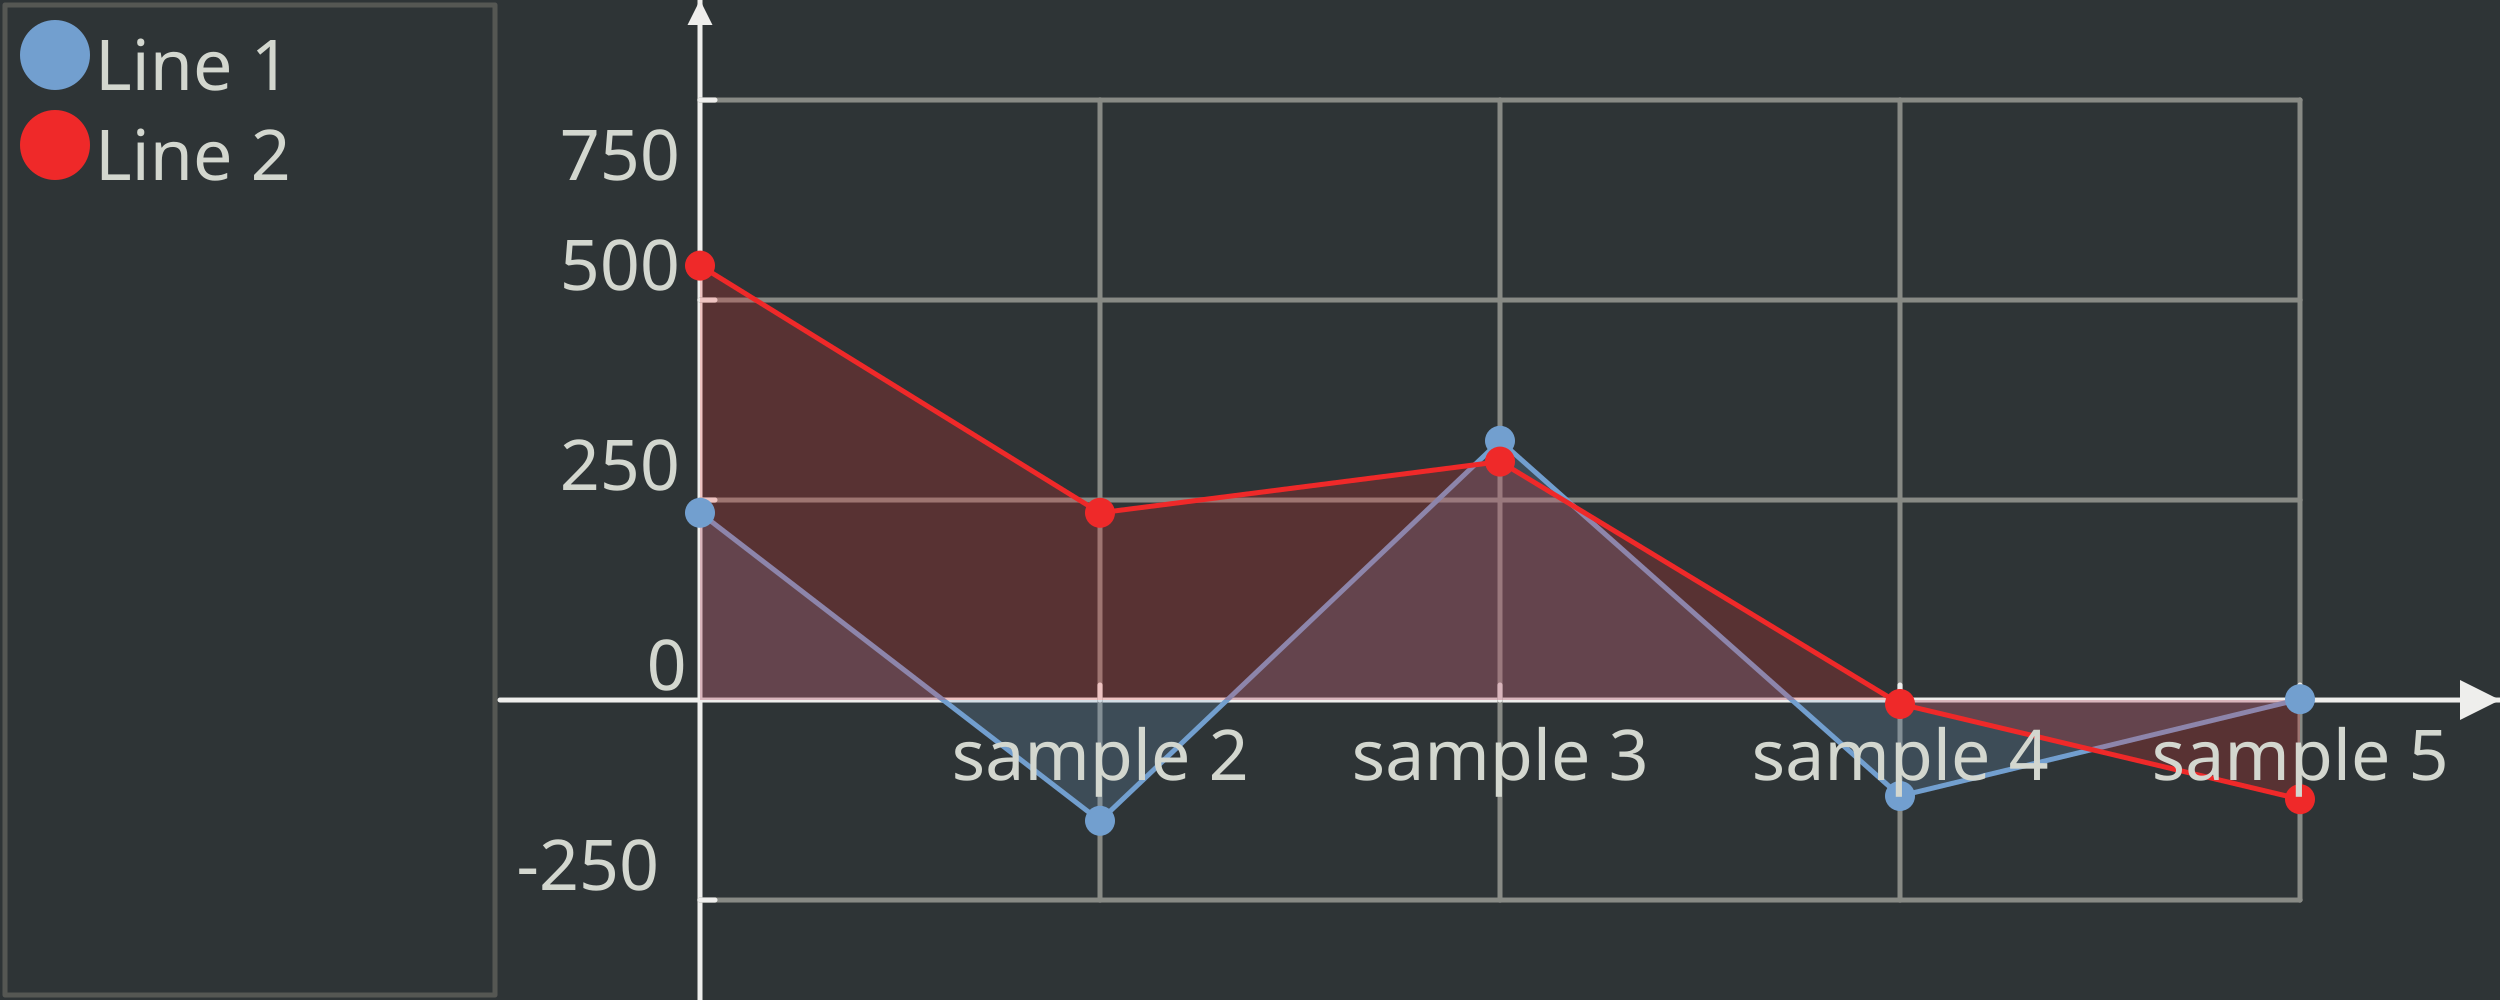
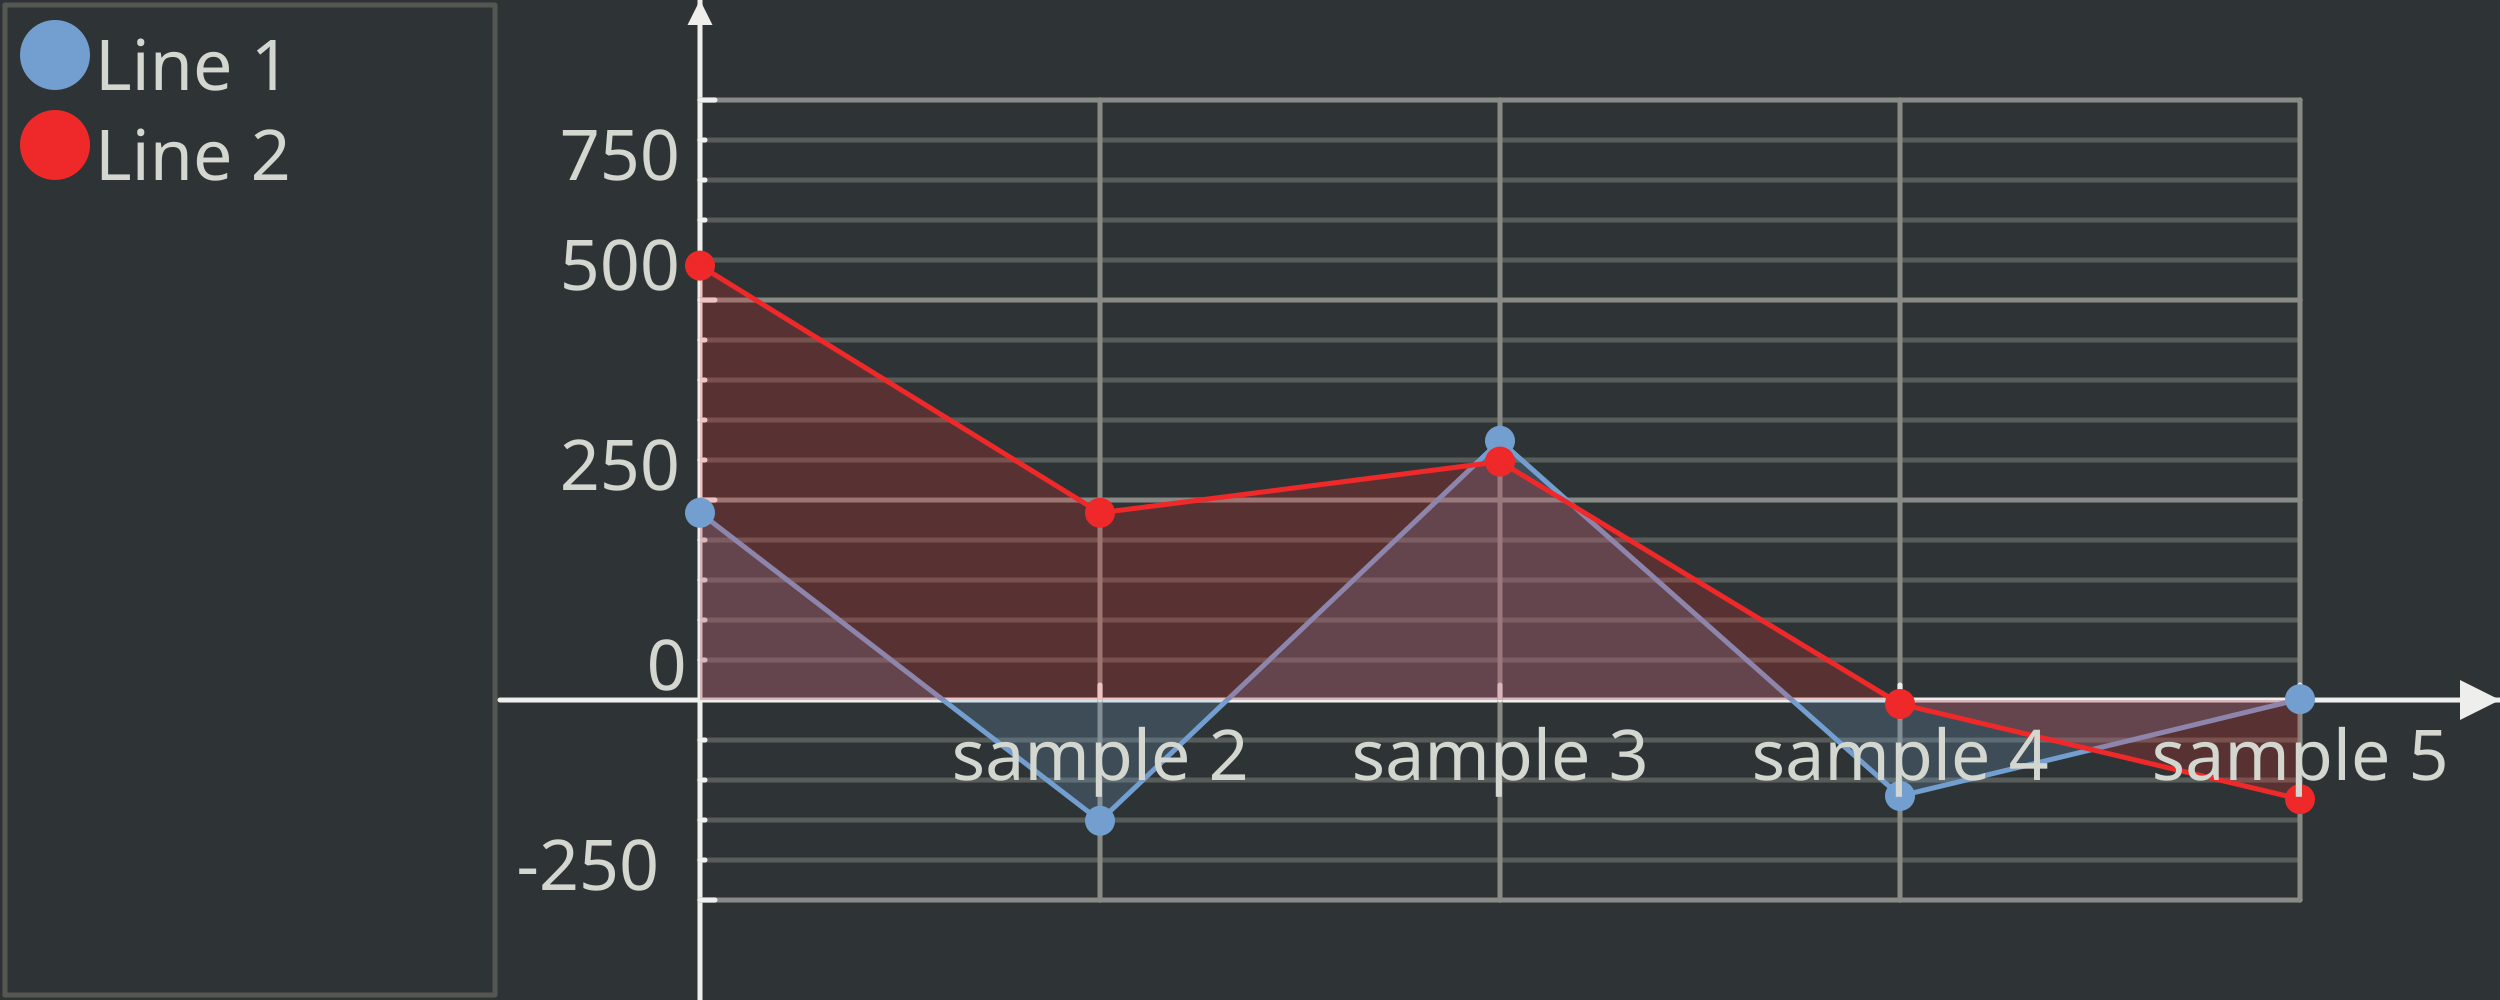
<svg xmlns="http://www.w3.org/2000/svg" width="500" height="200" version="1.0" id="ezcGraph">
  <defs />
  <g id="ezcGraphChart" color-rendering="optimizeQuality" shape-rendering="geometricPrecision" text-rendering="optimizeLegibility">
    <path d=" M 0,200 L 0,0 L 500,0 L 500,200 L 0,200 z " style="fill: #2e3436; fill-opacity: 1.00; stroke: none;" id="ezcGraphPolygon_1" />
    <path d=" M 1,199 L 1,1 L 99,1 L 99,199 L 1,199 z " style="fill: none; stroke: #555753; stroke-width: 1; stroke-opacity: 1.00; stroke-linecap: round; stroke-linejoin: round;" id="ezcGraphPolygon_2" />
    <path d=" M 2,198 L 2,2 L 98,2 L 98,198 L 2,198 z " style="fill: #000000; fill-opacity: 0.00; stroke: none;" id="ezcGraphPolygon_3" />
    <ellipse cx="11" cy="11" rx="7" ry="7" style="fill: #729fcf; fill-opacity: 1.00; stroke: none;" id="ezcGraphCircle_4" />
    <ellipse cx="11" cy="29" rx="7" ry="7" style="fill: #ef2929; fill-opacity: 1.00; stroke: none;" id="ezcGraphCircle_6" />
    <path d=" M 100,140 L 500,140" style="fill: none; stroke: #eeeeec; stroke-width: 1; stroke-opacity: 1.00; stroke-linecap: round; stroke-linejoin: round;" id="ezcGraphLine_8" />
    <path d=" M 492,144 L 500,140 L 492,136 L 492,144 z " style="fill: #eeeeec; fill-opacity: 1.00; stroke: none;" id="ezcGraphPolygon_9" />
    <path d=" M 140,200 L 140,0" style="fill: none; stroke: #eeeeec; stroke-width: 1; stroke-opacity: 1.00; stroke-linecap: round; stroke-linejoin: round;" id="ezcGraphLine_10" />
    <path d=" M 137.5,5 L 140,0 L 142.5,5 L 137.5,5 z " style="fill: #eeeeec; fill-opacity: 1.00; stroke: none;" id="ezcGraphPolygon_11" />
    <path d=" M 220,20 L 220,180" style="fill: none; stroke: #888a85; stroke-width: 1; stroke-opacity: 1.00; stroke-linecap: round; stroke-linejoin: round;" id="ezcGraphLine_12" />
    <path d=" M 220,137 L 220,140" style="fill: none; stroke: #eeeeec; stroke-width: 1; stroke-opacity: 1.00; stroke-linecap: round; stroke-linejoin: round;" id="ezcGraphLine_13" />
    <path d=" M 300,20 L 300,180" style="fill: none; stroke: #888a85; stroke-width: 1; stroke-opacity: 1.00; stroke-linecap: round; stroke-linejoin: round;" id="ezcGraphLine_15" />
    <path d=" M 300,137 L 300,140" style="fill: none; stroke: #eeeeec; stroke-width: 1; stroke-opacity: 1.00; stroke-linecap: round; stroke-linejoin: round;" id="ezcGraphLine_16" />
    <path d=" M 380,20 L 380,180" style="fill: none; stroke: #888a85; stroke-width: 1; stroke-opacity: 1.00; stroke-linecap: round; stroke-linejoin: round;" id="ezcGraphLine_18" />
    <path d=" M 380,137 L 380,140" style="fill: none; stroke: #eeeeec; stroke-width: 1; stroke-opacity: 1.00; stroke-linecap: round; stroke-linejoin: round;" id="ezcGraphLine_19" />
    <path d=" M 460,20 L 460,180" style="fill: none; stroke: #888a85; stroke-width: 1; stroke-opacity: 1.00; stroke-linecap: round; stroke-linejoin: round;" id="ezcGraphLine_21" />
    <path d=" M 460,137 L 460,140" style="fill: none; stroke: #eeeeec; stroke-width: 1; stroke-opacity: 1.00; stroke-linecap: round; stroke-linejoin: round;" id="ezcGraphLine_22" />
    <path d=" M 140,180 L 460,180" style="fill: none; stroke: #888a85; stroke-width: 1; stroke-opacity: 1.00; stroke-linecap: round; stroke-linejoin: round;" id="ezcGraphLine_24" />
    <path d=" M 140,180 L 143,180" style="fill: none; stroke: #eeeeec; stroke-width: 1; stroke-opacity: 1.00; stroke-linecap: round; stroke-linejoin: round;" id="ezcGraphLine_25" />
-     <path d=" M 140,100 L 460,100" style="fill: none; stroke: #888a85; stroke-width: 1; stroke-opacity: 1.00; stroke-linecap: round; stroke-linejoin: round;" id="ezcGraphLine_28" />
-     <path d=" M 140,100 L 143,100" style="fill: none; stroke: #eeeeec; stroke-width: 1; stroke-opacity: 1.00; stroke-linecap: round; stroke-linejoin: round;" id="ezcGraphLine_29" />
-     <path d=" M 140,60 L 460,60" style="fill: none; stroke: #888a85; stroke-width: 1; stroke-opacity: 1.00; stroke-linecap: round; stroke-linejoin: round;" id="ezcGraphLine_31" />
-     <path d=" M 140,60 L 143,60" style="fill: none; stroke: #eeeeec; stroke-width: 1; stroke-opacity: 1.00; stroke-linecap: round; stroke-linejoin: round;" id="ezcGraphLine_32" />
-     <path d=" M 140,20 L 460,20" style="fill: none; stroke: #888a85; stroke-width: 1; stroke-opacity: 1.00; stroke-linecap: round; stroke-linejoin: round;" id="ezcGraphLine_34" />
-     <path d=" M 140,20 L 143,20" style="fill: none; stroke: #eeeeec; stroke-width: 1; stroke-opacity: 1.00; stroke-linecap: round; stroke-linejoin: round;" id="ezcGraphLine_35" />
-     <path d=" M 140,102.56 L 140,102.56" style="fill: none; stroke: #729fcf; stroke-width: 1; stroke-opacity: 1.00; stroke-linecap: round; stroke-linejoin: round;" id="ezcGraphLine_37" />
-     <path d=" M 188.623,140 L 140,140 L 140,102.56 L 188.623,140 z " style="fill: #729fcf; fill-opacity: 0.22; stroke: none;" id="ezcGraphPolygon_38" />
-     <path d=" M 188.623,140 L 220,140 L 220,164.16 L 188.623,140 z " style="fill: #729fcf; fill-opacity: 0.22; stroke: none;" id="ezcGraphPolygon_39" />
-     <path d=" M 140,102.56 L 220,164.16" style="fill: none; stroke: #729fcf; stroke-width: 1; stroke-opacity: 1.00; stroke-linecap: round; stroke-linejoin: round;" id="ezcGraphLine_40" />
-     <path d=" M 245.432,140 L 220,140 L 220,164.16 L 245.432,140 z " style="fill: #729fcf; fill-opacity: 0.22; stroke: none;" id="ezcGraphPolygon_41" />
-     <path d=" M 245.432,140 L 300,140 L 300,88.16 L 245.432,140 z " style="fill: #729fcf; fill-opacity: 0.22; stroke: none;" id="ezcGraphPolygon_42" />
-     <path d=" M 220,164.16 L 300,88.16" style="fill: none; stroke: #729fcf; stroke-width: 1; stroke-opacity: 1.00; stroke-linecap: round; stroke-linejoin: round;" id="ezcGraphLine_43" />
-     <path d=" M 358.378,140 L 300,140 L 300,88.16 L 358.378,140 z " style="fill: #729fcf; fill-opacity: 0.22; stroke: none;" id="ezcGraphPolygon_44" />
-     <path d=" M 358.378,140 L 380,140 L 380,159.2 L 358.378,140 z " style="fill: #729fcf; fill-opacity: 0.22; stroke: none;" id="ezcGraphPolygon_45" />
-     <path d=" M 300,88.16 L 380,159.2" style="fill: none; stroke: #729fcf; stroke-width: 1; stroke-opacity: 1.00; stroke-linecap: round; stroke-linejoin: round;" id="ezcGraphLine_46" />
-     <path d=" M 459.339,140 L 380,140 L 380,159.2 L 459.339,140 z " style="fill: #729fcf; fill-opacity: 0.22; stroke: none;" id="ezcGraphPolygon_47" />
-     <path d=" M 459.339,140 L 460,140 L 460,139.84 L 459.339,140 z " style="fill: #729fcf; fill-opacity: 0.22; stroke: none;" id="ezcGraphPolygon_48" />
-     <path d=" M 380,159.2 L 460,139.84" style="fill: none; stroke: #729fcf; stroke-width: 1; stroke-opacity: 1.00; stroke-linecap: round; stroke-linejoin: round;" id="ezcGraphLine_49" />
-     <path d=" M 140,53.12 L 140,53.12" style="fill: none; stroke: #ef2929; stroke-width: 1; stroke-opacity: 1.00; stroke-linecap: round; stroke-linejoin: round;" id="ezcGraphLine_50" />
-     <path d=" M 140,140 L 140,53.12 L 220,102.56 L 220,140 L 140,140 z " style="fill: #ef2929; fill-opacity: 0.22; stroke: none;" id="ezcGraphPolygon_51" />
-     <path d=" M 140,53.12 L 220,102.56" style="fill: none; stroke: #ef2929; stroke-width: 1; stroke-opacity: 1.00; stroke-linecap: round; stroke-linejoin: round;" id="ezcGraphLine_52" />
-     <path d=" M 220,140 L 220,102.56 L 300,92.32 L 300,140 L 220,140 z " style="fill: #ef2929; fill-opacity: 0.22; stroke: none;" id="ezcGraphPolygon_53" />
-     <path d=" M 220,102.56 L 300,92.32" style="fill: none; stroke: #ef2929; stroke-width: 1; stroke-opacity: 1.00; stroke-linecap: round; stroke-linejoin: round;" id="ezcGraphLine_54" />
-     <path d=" M 378.68,140 L 300,140 L 300,92.32 L 378.68,140 z " style="fill: #ef2929; fill-opacity: 0.22; stroke: none;" id="ezcGraphPolygon_55" />
-     <path d=" M 378.68,140 L 380,140 L 380,140.8 L 378.68,140 z " style="fill: #ef2929; fill-opacity: 0.22; stroke: none;" id="ezcGraphPolygon_56" />
-     <path d=" M 300,92.32 L 380,140.8" style="fill: none; stroke: #ef2929; stroke-width: 1; stroke-opacity: 1.00; stroke-linecap: round; stroke-linejoin: round;" id="ezcGraphLine_57" />
-     <path d=" M 380,140 L 380,140.8 L 460,159.84 L 460,140 L 380,140 z " style="fill: #ef2929; fill-opacity: 0.22; stroke: none;" id="ezcGraphPolygon_58" />
-     <path d=" M 380,140.8 L 460,159.84" style="fill: none; stroke: #ef2929; stroke-width: 1; stroke-opacity: 1.00; stroke-linecap: round; stroke-linejoin: round;" id="ezcGraphLine_59" />
-     <ellipse cx="140" cy="102.56" rx="3" ry="3" style="fill: #729fcf; fill-opacity: 1.00; stroke: none;" id="ezcGraphCircle_60" />
-     <ellipse cx="220" cy="164.16" rx="3" ry="3" style="fill: #729fcf; fill-opacity: 1.00; stroke: none;" id="ezcGraphCircle_61" />
-     <ellipse cx="300" cy="88.16" rx="3" ry="3" style="fill: #729fcf; fill-opacity: 1.00; stroke: none;" id="ezcGraphCircle_62" />
-     <ellipse cx="380" cy="159.2" rx="3" ry="3" style="fill: #729fcf; fill-opacity: 1.00; stroke: none;" id="ezcGraphCircle_63" />
-     <ellipse cx="460" cy="139.84" rx="3" ry="3" style="fill: #729fcf; fill-opacity: 1.00; stroke: none;" id="ezcGraphCircle_64" />
-     <ellipse cx="140" cy="53.12" rx="3" ry="3" style="fill: #ef2929; fill-opacity: 1.00; stroke: none;" id="ezcGraphCircle_65" />
-     <ellipse cx="220" cy="102.56" rx="3" ry="3" style="fill: #ef2929; fill-opacity: 1.00; stroke: none;" id="ezcGraphCircle_66" />
-     <ellipse cx="300" cy="92.32" rx="3" ry="3" style="fill: #ef2929; fill-opacity: 1.00; stroke: none;" id="ezcGraphCircle_67" />
-     <ellipse cx="380" cy="140.8" rx="3" ry="3" style="fill: #ef2929; fill-opacity: 1.00; stroke: none;" id="ezcGraphCircle_68" />
-     <ellipse cx="460" cy="159.84" rx="3" ry="3" style="fill: #ef2929; fill-opacity: 1.00; stroke: none;" id="ezcGraphCircle_69" />
+     <path d=" M 140,172 L 460,172" style="fill: none; stroke: #888a85; stroke-width: 1; stroke-opacity: 0.47; stroke-linecap: round; stroke-linejoin: round;" id="ezcGraphLine_27" />
+     <path d=" M 140,172 L 141,172" style="fill: none; stroke: #eeeeec; stroke-width: 1; stroke-opacity: 1.00; stroke-linecap: round; stroke-linejoin: round;" id="ezcGraphLine_28" />
+     <path d=" M 140,164 L 460,164" style="fill: none; stroke: #888a85; stroke-width: 1; stroke-opacity: 0.47; stroke-linecap: round; stroke-linejoin: round;" id="ezcGraphLine_29" />
+     <path d=" M 140,164 L 141,164" style="fill: none; stroke: #eeeeec; stroke-width: 1; stroke-opacity: 1.00; stroke-linecap: round; stroke-linejoin: round;" id="ezcGraphLine_30" />
+     <path d=" M 140,156 L 460,156" style="fill: none; stroke: #888a85; stroke-width: 1; stroke-opacity: 0.47; stroke-linecap: round; stroke-linejoin: round;" id="ezcGraphLine_31" />
+     <path d=" M 140,156 L 141,156" style="fill: none; stroke: #eeeeec; stroke-width: 1; stroke-opacity: 1.00; stroke-linecap: round; stroke-linejoin: round;" id="ezcGraphLine_32" />
+     <path d=" M 140,148 L 460,148" style="fill: none; stroke: #888a85; stroke-width: 1; stroke-opacity: 0.47; stroke-linecap: round; stroke-linejoin: round;" id="ezcGraphLine_33" />
+     <path d=" M 140,148 L 141,148" style="fill: none; stroke: #eeeeec; stroke-width: 1; stroke-opacity: 1.00; stroke-linecap: round; stroke-linejoin: round;" id="ezcGraphLine_34" />
+     <path d=" M 140,132 L 460,132" style="fill: none; stroke: #888a85; stroke-width: 1; stroke-opacity: 0.47; stroke-linecap: round; stroke-linejoin: round;" id="ezcGraphLine_36" />
+     <path d=" M 140,132 L 141,132" style="fill: none; stroke: #eeeeec; stroke-width: 1; stroke-opacity: 1.00; stroke-linecap: round; stroke-linejoin: round;" id="ezcGraphLine_37" />
+     <path d=" M 140,124 L 460,124" style="fill: none; stroke: #888a85; stroke-width: 1; stroke-opacity: 0.47; stroke-linecap: round; stroke-linejoin: round;" id="ezcGraphLine_38" />
+     <path d=" M 140,124 L 141,124" style="fill: none; stroke: #eeeeec; stroke-width: 1; stroke-opacity: 1.00; stroke-linecap: round; stroke-linejoin: round;" id="ezcGraphLine_39" />
+     <path d=" M 140,116 L 460,116" style="fill: none; stroke: #888a85; stroke-width: 1; stroke-opacity: 0.47; stroke-linecap: round; stroke-linejoin: round;" id="ezcGraphLine_40" />
+     <path d=" M 140,116 L 141,116" style="fill: none; stroke: #eeeeec; stroke-width: 1; stroke-opacity: 1.00; stroke-linecap: round; stroke-linejoin: round;" id="ezcGraphLine_41" />
+     <path d=" M 140,108 L 460,108" style="fill: none; stroke: #888a85; stroke-width: 1; stroke-opacity: 0.47; stroke-linecap: round; stroke-linejoin: round;" id="ezcGraphLine_42" />
+     <path d=" M 140,108 L 141,108" style="fill: none; stroke: #eeeeec; stroke-width: 1; stroke-opacity: 1.00; stroke-linecap: round; stroke-linejoin: round;" id="ezcGraphLine_43" />
+     <path d=" M 140,100 L 460,100" style="fill: none; stroke: #888a85; stroke-width: 1; stroke-opacity: 1.00; stroke-linecap: round; stroke-linejoin: round;" id="ezcGraphLine_44" />
+     <path d=" M 140,100 L 143,100" style="fill: none; stroke: #eeeeec; stroke-width: 1; stroke-opacity: 1.00; stroke-linecap: round; stroke-linejoin: round;" id="ezcGraphLine_45" />
+     <path d=" M 140,92 L 460,92" style="fill: none; stroke: #888a85; stroke-width: 1; stroke-opacity: 0.47; stroke-linecap: round; stroke-linejoin: round;" id="ezcGraphLine_47" />
+     <path d=" M 140,92 L 141,92" style="fill: none; stroke: #eeeeec; stroke-width: 1; stroke-opacity: 1.00; stroke-linecap: round; stroke-linejoin: round;" id="ezcGraphLine_48" />
+     <path d=" M 140,84 L 460,84" style="fill: none; stroke: #888a85; stroke-width: 1; stroke-opacity: 0.47; stroke-linecap: round; stroke-linejoin: round;" id="ezcGraphLine_49" />
+     <path d=" M 140,84 L 141,84" style="fill: none; stroke: #eeeeec; stroke-width: 1; stroke-opacity: 1.00; stroke-linecap: round; stroke-linejoin: round;" id="ezcGraphLine_50" />
+     <path d=" M 140,76 L 460,76" style="fill: none; stroke: #888a85; stroke-width: 1; stroke-opacity: 0.47; stroke-linecap: round; stroke-linejoin: round;" id="ezcGraphLine_51" />
+     <path d=" M 140,76 L 141,76" style="fill: none; stroke: #eeeeec; stroke-width: 1; stroke-opacity: 1.00; stroke-linecap: round; stroke-linejoin: round;" id="ezcGraphLine_52" />
+     <path d=" M 140,68 L 460,68" style="fill: none; stroke: #888a85; stroke-width: 1; stroke-opacity: 0.47; stroke-linecap: round; stroke-linejoin: round;" id="ezcGraphLine_53" />
+     <path d=" M 140,68 L 141,68" style="fill: none; stroke: #eeeeec; stroke-width: 1; stroke-opacity: 1.00; stroke-linecap: round; stroke-linejoin: round;" id="ezcGraphLine_54" />
+     <path d=" M 140,60 L 460,60" style="fill: none; stroke: #888a85; stroke-width: 1; stroke-opacity: 1.00; stroke-linecap: round; stroke-linejoin: round;" id="ezcGraphLine_55" />
+     <path d=" M 140,60 L 143,60" style="fill: none; stroke: #eeeeec; stroke-width: 1; stroke-opacity: 1.00; stroke-linecap: round; stroke-linejoin: round;" id="ezcGraphLine_56" />
+     <path d=" M 140,52 L 460,52" style="fill: none; stroke: #888a85; stroke-width: 1; stroke-opacity: 0.47; stroke-linecap: round; stroke-linejoin: round;" id="ezcGraphLine_58" />
+     <path d=" M 140,52 L 141,52" style="fill: none; stroke: #eeeeec; stroke-width: 1; stroke-opacity: 1.00; stroke-linecap: round; stroke-linejoin: round;" id="ezcGraphLine_59" />
+     <path d=" M 140,44 L 460,44" style="fill: none; stroke: #888a85; stroke-width: 1; stroke-opacity: 0.47; stroke-linecap: round; stroke-linejoin: round;" id="ezcGraphLine_60" />
+     <path d=" M 140,44 L 141,44" style="fill: none; stroke: #eeeeec; stroke-width: 1; stroke-opacity: 1.00; stroke-linecap: round; stroke-linejoin: round;" id="ezcGraphLine_61" />
+     <path d=" M 140,36 L 460,36" style="fill: none; stroke: #888a85; stroke-width: 1; stroke-opacity: 0.47; stroke-linecap: round; stroke-linejoin: round;" id="ezcGraphLine_62" />
+     <path d=" M 140,36 L 141,36" style="fill: none; stroke: #eeeeec; stroke-width: 1; stroke-opacity: 1.00; stroke-linecap: round; stroke-linejoin: round;" id="ezcGraphLine_63" />
+     <path d=" M 140,28 L 460,28" style="fill: none; stroke: #888a85; stroke-width: 1; stroke-opacity: 0.47; stroke-linecap: round; stroke-linejoin: round;" id="ezcGraphLine_64" />
+     <path d=" M 140,28 L 141,28" style="fill: none; stroke: #eeeeec; stroke-width: 1; stroke-opacity: 1.00; stroke-linecap: round; stroke-linejoin: round;" id="ezcGraphLine_65" />
+     <path d=" M 140,20 L 460,20" style="fill: none; stroke: #888a85; stroke-width: 1; stroke-opacity: 1.00; stroke-linecap: round; stroke-linejoin: round;" id="ezcGraphLine_66" />
+     <path d=" M 140,20 L 143,20" style="fill: none; stroke: #eeeeec; stroke-width: 1; stroke-opacity: 1.00; stroke-linecap: round; stroke-linejoin: round;" id="ezcGraphLine_67" />
+     <path d=" M 140,102.56 L 140,102.56" style="fill: none; stroke: #729fcf; stroke-width: 1; stroke-opacity: 1.00; stroke-linecap: round; stroke-linejoin: round;" id="ezcGraphLine_69" />
+     <path d=" M 188.623,140 L 140,140 L 140,102.56 L 188.623,140 z " style="fill: #729fcf; fill-opacity: 0.22; stroke: none;" id="ezcGraphPolygon_70" />
+     <path d=" M 188.623,140 L 220,140 L 220,164.16 L 188.623,140 z " style="fill: #729fcf; fill-opacity: 0.22; stroke: none;" id="ezcGraphPolygon_71" />
+     <path d=" M 140,102.56 L 220,164.16" style="fill: none; stroke: #729fcf; stroke-width: 1; stroke-opacity: 1.00; stroke-linecap: round; stroke-linejoin: round;" id="ezcGraphLine_72" />
+     <path d=" M 245.432,140 L 220,140 L 220,164.16 L 245.432,140 z " style="fill: #729fcf; fill-opacity: 0.22; stroke: none;" id="ezcGraphPolygon_73" />
+     <path d=" M 245.432,140 L 300,140 L 300,88.16 L 245.432,140 z " style="fill: #729fcf; fill-opacity: 0.22; stroke: none;" id="ezcGraphPolygon_74" />
+     <path d=" M 220,164.16 L 300,88.16" style="fill: none; stroke: #729fcf; stroke-width: 1; stroke-opacity: 1.00; stroke-linecap: round; stroke-linejoin: round;" id="ezcGraphLine_75" />
+     <path d=" M 358.378,140 L 300,140 L 300,88.16 L 358.378,140 z " style="fill: #729fcf; fill-opacity: 0.22; stroke: none;" id="ezcGraphPolygon_76" />
+     <path d=" M 358.378,140 L 380,140 L 380,159.2 L 358.378,140 z " style="fill: #729fcf; fill-opacity: 0.22; stroke: none;" id="ezcGraphPolygon_77" />
+     <path d=" M 300,88.16 L 380,159.2" style="fill: none; stroke: #729fcf; stroke-width: 1; stroke-opacity: 1.00; stroke-linecap: round; stroke-linejoin: round;" id="ezcGraphLine_78" />
+     <path d=" M 459.339,140 L 380,140 L 380,159.2 L 459.339,140 z " style="fill: #729fcf; fill-opacity: 0.22; stroke: none;" id="ezcGraphPolygon_79" />
+     <path d=" M 459.339,140 L 460,140 L 460,139.84 L 459.339,140 z " style="fill: #729fcf; fill-opacity: 0.22; stroke: none;" id="ezcGraphPolygon_80" />
+     <path d=" M 380,159.2 L 460,139.84" style="fill: none; stroke: #729fcf; stroke-width: 1; stroke-opacity: 1.00; stroke-linecap: round; stroke-linejoin: round;" id="ezcGraphLine_81" />
+     <path d=" M 140,53.12 L 140,53.12" style="fill: none; stroke: #ef2929; stroke-width: 1; stroke-opacity: 1.00; stroke-linecap: round; stroke-linejoin: round;" id="ezcGraphLine_82" />
+     <path d=" M 140,140 L 140,53.12 L 220,102.56 L 220,140 L 140,140 z " style="fill: #ef2929; fill-opacity: 0.22; stroke: none;" id="ezcGraphPolygon_83" />
+     <path d=" M 140,53.12 L 220,102.56" style="fill: none; stroke: #ef2929; stroke-width: 1; stroke-opacity: 1.00; stroke-linecap: round; stroke-linejoin: round;" id="ezcGraphLine_84" />
+     <path d=" M 220,140 L 220,102.56 L 300,92.32 L 300,140 L 220,140 z " style="fill: #ef2929; fill-opacity: 0.22; stroke: none;" id="ezcGraphPolygon_85" />
+     <path d=" M 220,102.56 L 300,92.32" style="fill: none; stroke: #ef2929; stroke-width: 1; stroke-opacity: 1.00; stroke-linecap: round; stroke-linejoin: round;" id="ezcGraphLine_86" />
+     <path d=" M 378.68,140 L 300,140 L 300,92.32 L 378.68,140 z " style="fill: #ef2929; fill-opacity: 0.22; stroke: none;" id="ezcGraphPolygon_87" />
+     <path d=" M 378.68,140 L 380,140 L 380,140.8 L 378.68,140 z " style="fill: #ef2929; fill-opacity: 0.22; stroke: none;" id="ezcGraphPolygon_88" />
+     <path d=" M 300,92.32 L 380,140.8" style="fill: none; stroke: #ef2929; stroke-width: 1; stroke-opacity: 1.00; stroke-linecap: round; stroke-linejoin: round;" id="ezcGraphLine_89" />
+     <path d=" M 380,140 L 380,140.8 L 460,159.84 L 460,140 L 380,140 z " style="fill: #ef2929; fill-opacity: 0.22; stroke: none;" id="ezcGraphPolygon_90" />
+     <path d=" M 380,140.8 L 460,159.84" style="fill: none; stroke: #ef2929; stroke-width: 1; stroke-opacity: 1.00; stroke-linecap: round; stroke-linejoin: round;" id="ezcGraphLine_91" />
+     <ellipse cx="140" cy="102.56" rx="3" ry="3" style="fill: #729fcf; fill-opacity: 1.00; stroke: none;" id="ezcGraphCircle_92" />
+     <ellipse cx="220" cy="164.16" rx="3" ry="3" style="fill: #729fcf; fill-opacity: 1.00; stroke: none;" id="ezcGraphCircle_93" />
+     <ellipse cx="300" cy="88.16" rx="3" ry="3" style="fill: #729fcf; fill-opacity: 1.00; stroke: none;" id="ezcGraphCircle_94" />
+     <ellipse cx="380" cy="159.2" rx="3" ry="3" style="fill: #729fcf; fill-opacity: 1.00; stroke: none;" id="ezcGraphCircle_95" />
+     <ellipse cx="460" cy="139.84" rx="3" ry="3" style="fill: #729fcf; fill-opacity: 1.00; stroke: none;" id="ezcGraphCircle_96" />
+     <ellipse cx="140" cy="53.12" rx="3" ry="3" style="fill: #ef2929; fill-opacity: 1.00; stroke: none;" id="ezcGraphCircle_97" />
+     <ellipse cx="220" cy="102.56" rx="3" ry="3" style="fill: #ef2929; fill-opacity: 1.00; stroke: none;" id="ezcGraphCircle_98" />
+     <ellipse cx="300" cy="92.32" rx="3" ry="3" style="fill: #ef2929; fill-opacity: 1.00; stroke: none;" id="ezcGraphCircle_99" />
+     <ellipse cx="380" cy="140.8" rx="3" ry="3" style="fill: #ef2929; fill-opacity: 1.00; stroke: none;" id="ezcGraphCircle_100" />
+     <ellipse cx="460" cy="159.84" rx="3" ry="3" style="fill: #ef2929; fill-opacity: 1.00; stroke: none;" id="ezcGraphCircle_101" />
    <text id="ezcGraphTextBox_5" x="19" text-length="44.52px" y="18" style="font-size: 14px; font-family: sans-serif; fill: #d3d7cf; fill-opacity: 1.00; stroke: none;">Line 1</text>
    <text id="ezcGraphTextBox_7" x="19" text-length="44.52px" y="36" style="font-size: 14px; font-family: sans-serif; fill: #d3d7cf; fill-opacity: 1.00; stroke: none;">Line 2</text>
    <text id="ezcGraphTextBox_14" x="190.32" text-length="59.36px" y="156" style="font-size: 14px; font-family: sans-serif; fill: #d3d7cf; fill-opacity: 1.00; stroke: none;">sample 2</text>
    <text id="ezcGraphTextBox_17" x="270.32" text-length="59.36px" y="156" style="font-size: 14px; font-family: sans-serif; fill: #d3d7cf; fill-opacity: 1.00; stroke: none;">sample 3</text>
    <text id="ezcGraphTextBox_20" x="350.32" text-length="59.36px" y="156" style="font-size: 14px; font-family: sans-serif; fill: #d3d7cf; fill-opacity: 1.00; stroke: none;">sample 4</text>
    <text id="ezcGraphTextBox_23" x="430.32" text-length="59.36px" y="156" style="font-size: 14px; font-family: sans-serif; fill: #d3d7cf; fill-opacity: 1.00; stroke: none;">sample 5</text>
    <text id="ezcGraphTextBox_26" x="103.28" text-length="34.72px" y="178" style="font-size: 14px; font-family: sans-serif; fill: #d3d7cf; fill-opacity: 1.00; stroke: none;">-250</text>
-     <text id="ezcGraphTextBox_27" x="129.32" text-length="8.68px" y="138" style="font-size: 14px; font-family: sans-serif; fill: #d3d7cf; fill-opacity: 1.00; stroke: none;">0</text>
-     <text id="ezcGraphTextBox_30" x="111.96" text-length="26.04px" y="98" style="font-size: 14px; font-family: sans-serif; fill: #d3d7cf; fill-opacity: 1.00; stroke: none;">250</text>
-     <text id="ezcGraphTextBox_33" x="111.96" text-length="26.04px" y="58" style="font-size: 14px; font-family: sans-serif; fill: #d3d7cf; fill-opacity: 1.00; stroke: none;">500</text>
-     <text id="ezcGraphTextBox_36" x="111.96" text-length="26.04px" y="36" style="font-size: 14px; font-family: sans-serif; fill: #d3d7cf; fill-opacity: 1.00; stroke: none;">750</text>
+     <text id="ezcGraphTextBox_35" x="129.32" text-length="8.68px" y="138" style="font-size: 14px; font-family: sans-serif; fill: #d3d7cf; fill-opacity: 1.00; stroke: none;">0</text>
+     <text id="ezcGraphTextBox_46" x="111.96" text-length="26.04px" y="98" style="font-size: 14px; font-family: sans-serif; fill: #d3d7cf; fill-opacity: 1.00; stroke: none;">250</text>
+     <text id="ezcGraphTextBox_57" x="111.96" text-length="26.04px" y="58" style="font-size: 14px; font-family: sans-serif; fill: #d3d7cf; fill-opacity: 1.00; stroke: none;">500</text>
+     <text id="ezcGraphTextBox_68" x="111.96" text-length="26.04px" y="36" style="font-size: 14px; font-family: sans-serif; fill: #d3d7cf; fill-opacity: 1.00; stroke: none;">750</text>
  </g>
</svg>
